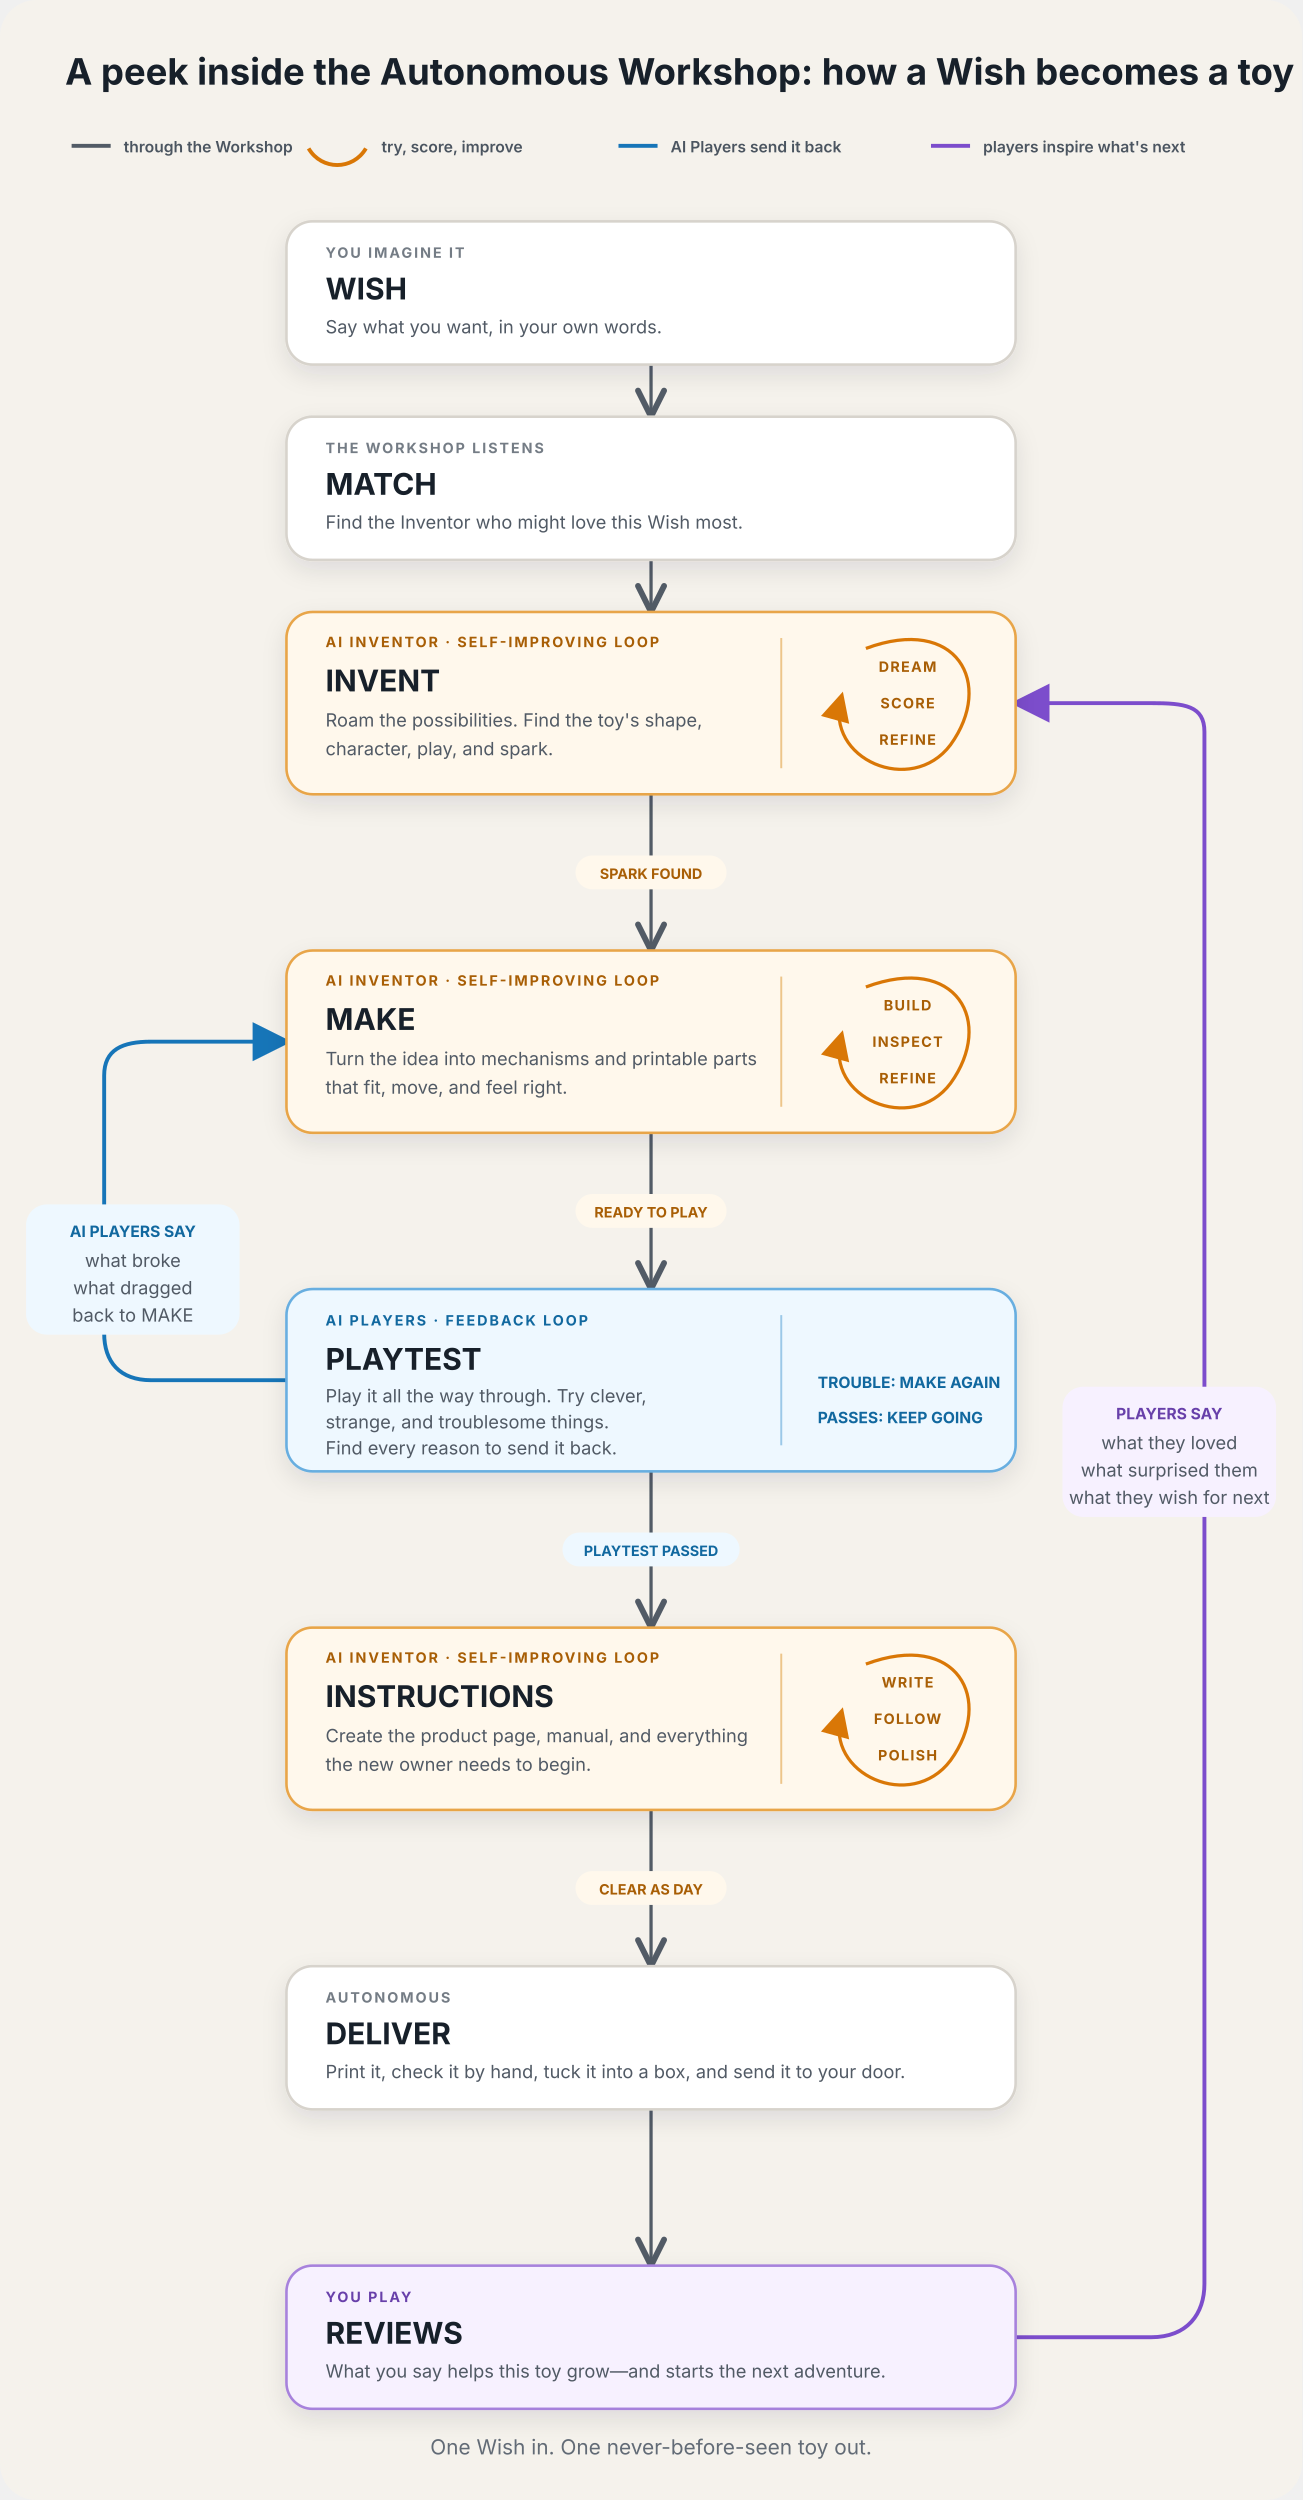
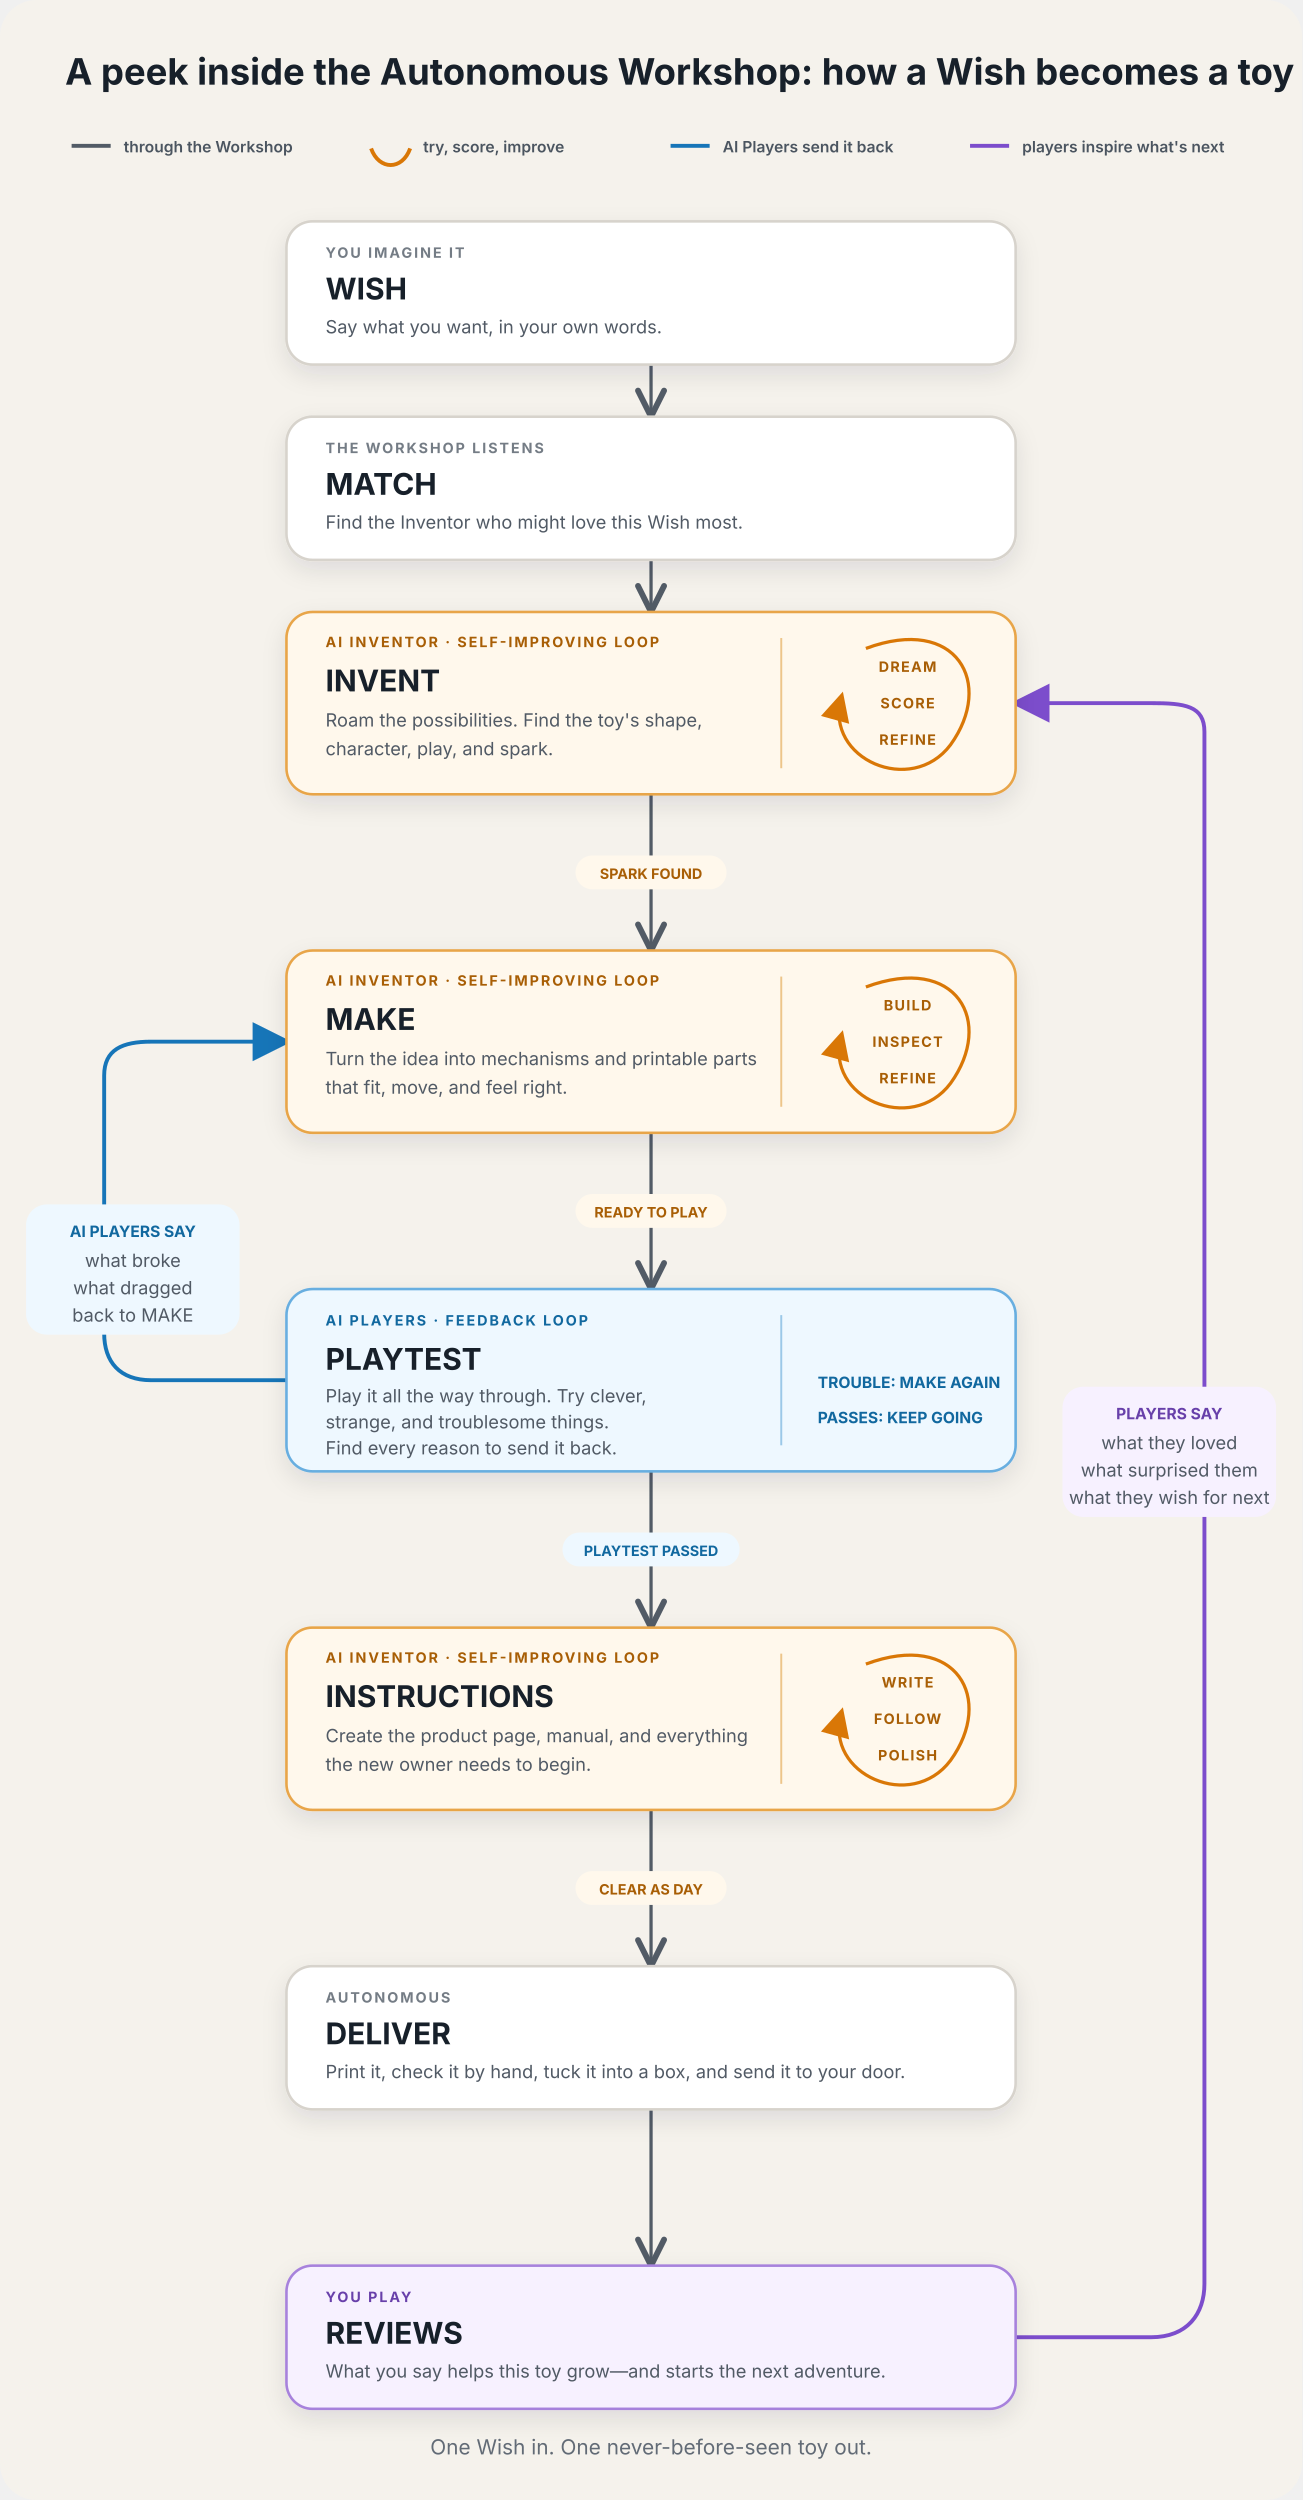
<svg xmlns="http://www.w3.org/2000/svg" viewBox="0 0 1000 1920" role="img" aria-labelledby="title description">
  <defs>
    <filter id="shadow" x="-20%" y="-20%" width="140%" height="160%">
      <feDropShadow dx="0" dy="7" stdDeviation="9" flood-color="#17202a" flood-opacity="0.10" />
    </filter>
    <marker id="arrow-main" markerWidth="10" markerHeight="10" refX="9" refY="5" orient="auto" markerUnits="strokeWidth">
      <path d="M 1 1 L 9 5 L 1 9" fill="none" stroke="#525b66" stroke-width="1.8" stroke-linecap="round" stroke-linejoin="round" />
    </marker>
    <marker id="arrow-micro" markerWidth="9" markerHeight="9" refX="7" refY="4.5" orient="auto" markerUnits="strokeWidth">
      <path d="M 0 0 L 9 4.5 L 0 9 z" fill="#d97706" />
    </marker>
    <marker id="arrow-ai" markerWidth="10" markerHeight="10" refX="8" refY="5" orient="auto" markerUnits="strokeWidth">
      <path d="M 0 0 L 10 5 L 0 10 z" fill="#1675b8" />
    </marker>
    <marker id="arrow-human" markerWidth="10" markerHeight="10" refX="8" refY="5" orient="auto" markerUnits="strokeWidth">
      <path d="M 0 0 L 10 5 L 0 10 z" fill="#7c4dcc" />
    </marker>
    <style>
      .title { font: 700 28px -apple-system, BlinkMacSystemFont, "Segoe UI", sans-serif; fill: #17202a; }
      .subtitle { font: 400 16px -apple-system, BlinkMacSystemFont, "Segoe UI", sans-serif; fill: #626b76; }
      .legend { font: 600 12px -apple-system, BlinkMacSystemFont, "Segoe UI", sans-serif; fill: #4b5560; }
      .node { fill: #ffffff; stroke: #d7d3cc; stroke-width: 2; }
      .node-internal { fill: #fff8ec; stroke: #e8a548; stroke-width: 2; }
      .node-ai { fill: #eef8ff; stroke: #67aee0; stroke-width: 2; }
      .node-human { fill: #f7f1ff; stroke: #a782dc; stroke-width: 2; }
      .eyebrow { font: 700 11px -apple-system, BlinkMacSystemFont, "Segoe UI", sans-serif; letter-spacing: 1.5px; fill: #747c85; }
      .eyebrow-internal { fill: #a85e05; }
      .eyebrow-ai { fill: #11689f; }
      .eyebrow-human { fill: #6840aa; }
      .heading { font: 700 23px -apple-system, BlinkMacSystemFont, "Segoe UI", sans-serif; fill: #17202a; }
      .body { font: 400 14px -apple-system, BlinkMacSystemFont, "Segoe UI", sans-serif; fill: #515a65; }
      .micro-copy { font: 700 11px -apple-system, BlinkMacSystemFont, "Segoe UI", sans-serif; letter-spacing: 1px; fill: #a85e05; }
      .gate { font: 700 11px -apple-system, BlinkMacSystemFont, "Segoe UI", sans-serif; fill: #a85e05; }
      .gate-ai { font: 700 11px -apple-system, BlinkMacSystemFont, "Segoe UI", sans-serif; fill: #11689f; }
      .edge-label-ai { font: 700 12px -apple-system, BlinkMacSystemFont, "Segoe UI", sans-serif; fill: #11689f; }
      .edge-label-human { font: 700 12px -apple-system, BlinkMacSystemFont, "Segoe UI", sans-serif; fill: #6840aa; }
      .flow { fill: none; stroke: #525b66; stroke-width: 2.5; marker-end: url(#arrow-main); }
      .micro { fill: none; stroke: #d97706; stroke-width: 2.5; marker-end: url(#arrow-micro); }
      .feedback-ai { fill: none; stroke: #1675b8; stroke-width: 3; marker-end: url(#arrow-ai); }
      .feedback-human { fill: none; stroke: #7c4dcc; stroke-width: 3; marker-end: url(#arrow-human); }
    </style>
  </defs>
  <rect width="1000" height="1920" rx="28" fill="#f5f2ec" />
  <text x="50" y="65" class="title">A peek inside the Autonomous Workshop: how a Wish becomes a toy</text>
  <g transform="translate(55 112)">
-     <line x1="0" y1="0" x2="30" y2="0" stroke="#525b66" stroke-width="3" />
-     <text x="40" y="5" class="legend">through the Workshop</text>
-     <path d="M 182 2 C 192 19, 216 19, 226 2" fill="none" stroke="#d97706" stroke-width="3" />
-     <text x="238" y="5" class="legend">try, score, improve</text>
-     <line x1="420" y1="0" x2="450" y2="0" stroke="#1675b8" stroke-width="3" />
-     <text x="460" y="5" class="legend">AI Players send it back</text>
-     <line x1="660" y1="0" x2="690" y2="0" stroke="#7c4dcc" stroke-width="3" />
-     <text x="700" y="5" class="legend">players inspire what's next</text>
+     <g transform="translate(0 0)">
+       <line x1="0" y1="0" x2="30" y2="0" stroke="#525b66" stroke-width="3" />
+       <text x="40" y="5" class="legend">through the Workshop</text>
+     </g>
+     <g transform="translate(230 0)">
+       <path d="M 0 2 C 6 19, 24 19, 30 2" fill="none" stroke="#d97706" stroke-width="3" />
+       <text x="40" y="5" class="legend">try, score, improve</text>
+     </g>
+     <g transform="translate(460 0)">
+       <line x1="0" y1="0" x2="30" y2="0" stroke="#1675b8" stroke-width="3" />
+       <text x="40" y="5" class="legend">AI Players send it back</text>
+     </g>
+     <g transform="translate(690 0)">
+       <line x1="0" y1="0" x2="30" y2="0" stroke="#7c4dcc" stroke-width="3" />
+       <text x="40" y="5" class="legend">players inspire what's next</text>
+     </g>
  </g>
  <path class="flow" d="M 500 280 V 320" />
  <path class="flow" d="M 500 430 V 470" />
  <path class="flow" d="M 500 610 V 730" />
  <path class="flow" d="M 500 870 V 990" />
  <path class="flow" d="M 500 1130 V 1250" />
  <path class="flow" d="M 500 1390 V 1510" />
  <path class="flow" d="M 500 1620 V 1740" />
  <path class="feedback-ai" d="M 220 1060 H 116 C 92 1060, 80 1046, 80 1024 V 826 C 80 806, 94 800, 116 800 H 218" />
  <path class="feedback-human" d="M 780 1795 H 884 C 912 1795, 925 1777, 925 1754 V 562 C 925 542, 910 540, 884 540 H 782" />
  <g>
    <rect x="20" y="925" width="164" height="100" rx="16" fill="#eef8ff" />
    <text x="102" y="950" text-anchor="middle" class="edge-label-ai">AI PLAYERS SAY</text>
    <text x="102" y="973" text-anchor="middle" class="body">what broke</text>
    <text x="102" y="994" text-anchor="middle" class="body">what dragged</text>
    <text x="102" y="1015" text-anchor="middle" class="body">back to MAKE</text>
  </g>
  <g>
    <rect x="816" y="1065" width="164" height="100" rx="16" fill="#f7f1ff" />
    <text x="898" y="1090" text-anchor="middle" class="edge-label-human">PLAYERS SAY</text>
    <text x="898" y="1113" text-anchor="middle" class="body">what they loved</text>
    <text x="898" y="1134" text-anchor="middle" class="body">what surprised them</text>
    <text x="898" y="1155" text-anchor="middle" class="body">what they wish for next</text>
  </g>
  <g filter="url(#shadow)">
    <rect class="node" x="220" y="170" width="560" height="110" rx="20" />
  </g>
  <text x="250" y="198" class="eyebrow">YOU IMAGINE IT</text>
  <text x="250" y="230" class="heading">WISH</text>
  <text x="250" y="256" class="body">Say what you want, in your own words.</text>
  <g filter="url(#shadow)">
    <rect class="node" x="220" y="320" width="560" height="110" rx="20" />
  </g>
  <text x="250" y="348" class="eyebrow">THE WORKSHOP LISTENS</text>
  <text x="250" y="380" class="heading">MATCH</text>
  <text x="250" y="406" class="body">Find the Inventor who might love this Wish most.</text>
  <g filter="url(#shadow)">
    <rect class="node-internal" x="220" y="470" width="560" height="140" rx="20" />
  </g>
  <line x1="600" y1="490" x2="600" y2="590" stroke="#edc58a" stroke-width="1.5" />
  <text x="250" y="497" class="eyebrow eyebrow-internal">AI INVENTOR · SELF-IMPROVING LOOP</text>
  <text x="250" y="531" class="heading">INVENT</text>
  <text x="250" y="558" class="body">Roam the possibilities. Find the toy's shape,</text>
  <text x="250" y="580" class="body">character, play, and spark.</text>
  <path class="micro" d="M 665 498 C 735 472, 764 525, 730 572 C 700 612, 633 583, 646 536" />
  <text x="697" y="516" text-anchor="middle" class="micro-copy">DREAM</text>
  <text x="697" y="544" text-anchor="middle" class="micro-copy">SCORE</text>
  <text x="697" y="572" text-anchor="middle" class="micro-copy">REFINE</text>
  <rect x="442" y="657" width="116" height="26" rx="13" fill="#fff8ec" />
  <text x="500" y="675" text-anchor="middle" class="gate">SPARK FOUND</text>
  <g filter="url(#shadow)">
    <rect class="node-internal" x="220" y="730" width="560" height="140" rx="20" />
  </g>
  <line x1="600" y1="750" x2="600" y2="850" stroke="#edc58a" stroke-width="1.5" />
  <text x="250" y="757" class="eyebrow eyebrow-internal">AI INVENTOR · SELF-IMPROVING LOOP</text>
  <text x="250" y="791" class="heading">MAKE</text>
  <text x="250" y="818" class="body">Turn the idea into mechanisms and printable parts</text>
  <text x="250" y="840" class="body">that fit, move, and feel right.</text>
  <path class="micro" d="M 665 758 C 735 732, 764 785, 730 832 C 700 872, 633 843, 646 796" />
  <text x="697" y="776" text-anchor="middle" class="micro-copy">BUILD</text>
  <text x="697" y="804" text-anchor="middle" class="micro-copy">INSPECT</text>
  <text x="697" y="832" text-anchor="middle" class="micro-copy">REFINE</text>
  <rect x="442" y="917" width="116" height="26" rx="13" fill="#fff8ec" />
  <text x="500" y="935" text-anchor="middle" class="gate">READY TO PLAY</text>
  <g filter="url(#shadow)">
    <rect class="node-ai" x="220" y="990" width="560" height="140" rx="20" />
  </g>
  <line x1="600" y1="1010" x2="600" y2="1110" stroke="#9bc8e8" stroke-width="1.5" />
  <text x="250" y="1018" class="eyebrow eyebrow-ai">AI PLAYERS · FEEDBACK LOOP</text>
  <text x="250" y="1052" class="heading">PLAYTEST</text>
  <text x="250" y="1077" class="body">Play it all the way through. Try clever,</text>
  <text x="250" y="1097" class="body">strange, and troublesome things.</text>
  <text x="250" y="1117" class="body">Find every reason to send it back.</text>
  <text x="628" y="1066" class="edge-label-ai">TROUBLE: MAKE AGAIN</text>
  <text x="628" y="1093" class="edge-label-ai">PASSES: KEEP GOING</text>
  <rect x="432" y="1177" width="136" height="26" rx="13" fill="#eef8ff" />
  <text x="500" y="1195" text-anchor="middle" class="gate-ai">PLAYTEST PASSED</text>
  <g filter="url(#shadow)">
    <rect class="node-internal" x="220" y="1250" width="560" height="140" rx="20" />
  </g>
  <line x1="600" y1="1270" x2="600" y2="1370" stroke="#edc58a" stroke-width="1.5" />
  <text x="250" y="1277" class="eyebrow eyebrow-internal">AI INVENTOR · SELF-IMPROVING LOOP</text>
  <text x="250" y="1311" class="heading">INSTRUCTIONS</text>
  <text x="250" y="1338" class="body">Create the product page, manual, and everything</text>
  <text x="250" y="1360" class="body">the new owner needs to begin.</text>
  <path class="micro" d="M 665 1278 C 735 1252, 764 1305, 730 1352 C 700 1392, 633 1363, 646 1316" />
  <text x="697" y="1296" text-anchor="middle" class="micro-copy">WRITE</text>
  <text x="697" y="1324" text-anchor="middle" class="micro-copy">FOLLOW</text>
  <text x="697" y="1352" text-anchor="middle" class="micro-copy">POLISH</text>
  <rect x="442" y="1437" width="116" height="26" rx="13" fill="#fff8ec" />
  <text x="500" y="1455" text-anchor="middle" class="gate">CLEAR AS DAY</text>
  <g filter="url(#shadow)">
    <rect class="node" x="220" y="1510" width="560" height="110" rx="20" />
  </g>
  <text x="250" y="1538" class="eyebrow">AUTONOMOUS</text>
  <text x="250" y="1570" class="heading">DELIVER</text>
  <text x="250" y="1596" class="body">Print it, check it by hand, tuck it into a box, and send it to your door.</text>
  <g filter="url(#shadow)">
    <rect class="node-human" x="220" y="1740" width="560" height="110" rx="20" />
  </g>
  <text x="250" y="1768" class="eyebrow eyebrow-human">YOU PLAY</text>
  <text x="250" y="1800" class="heading">REVIEWS</text>
  <text x="250" y="1826" class="body">What you say helps this toy grow—and starts the next adventure.</text>
  <text x="500" y="1885" text-anchor="middle" class="subtitle">One Wish in. One never-before-seen toy out.</text>
</svg>
